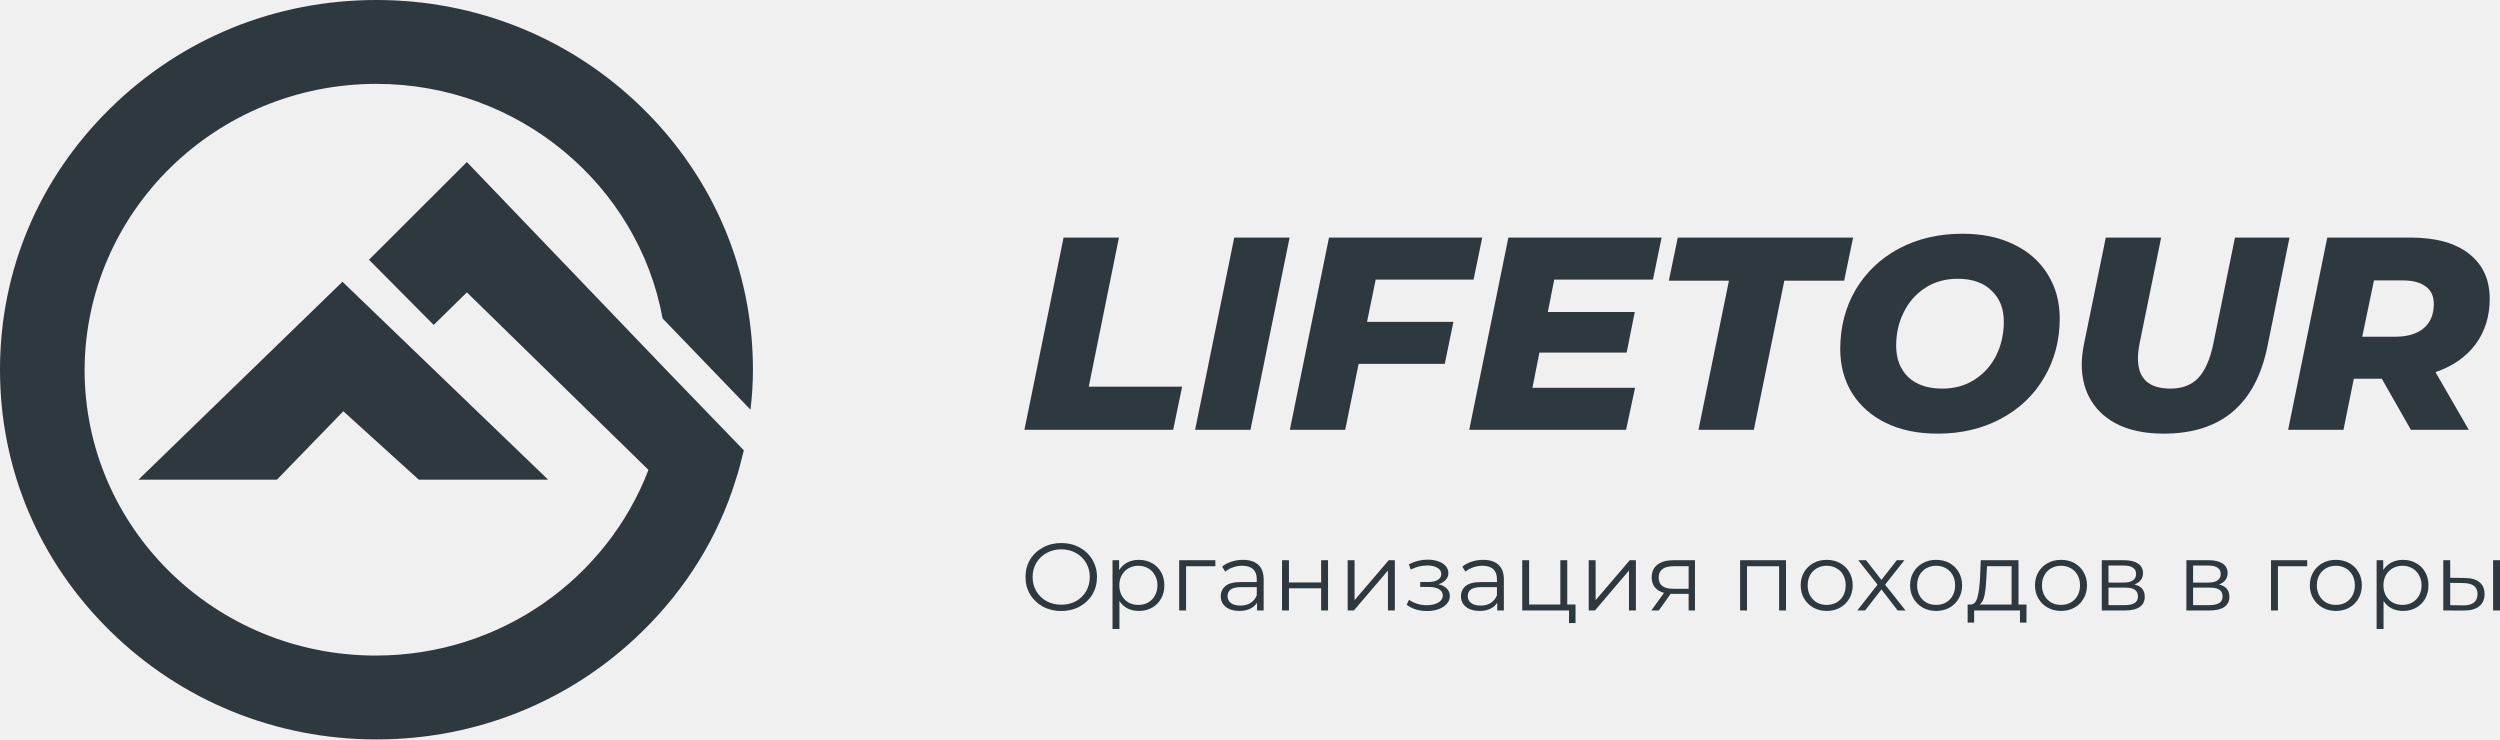
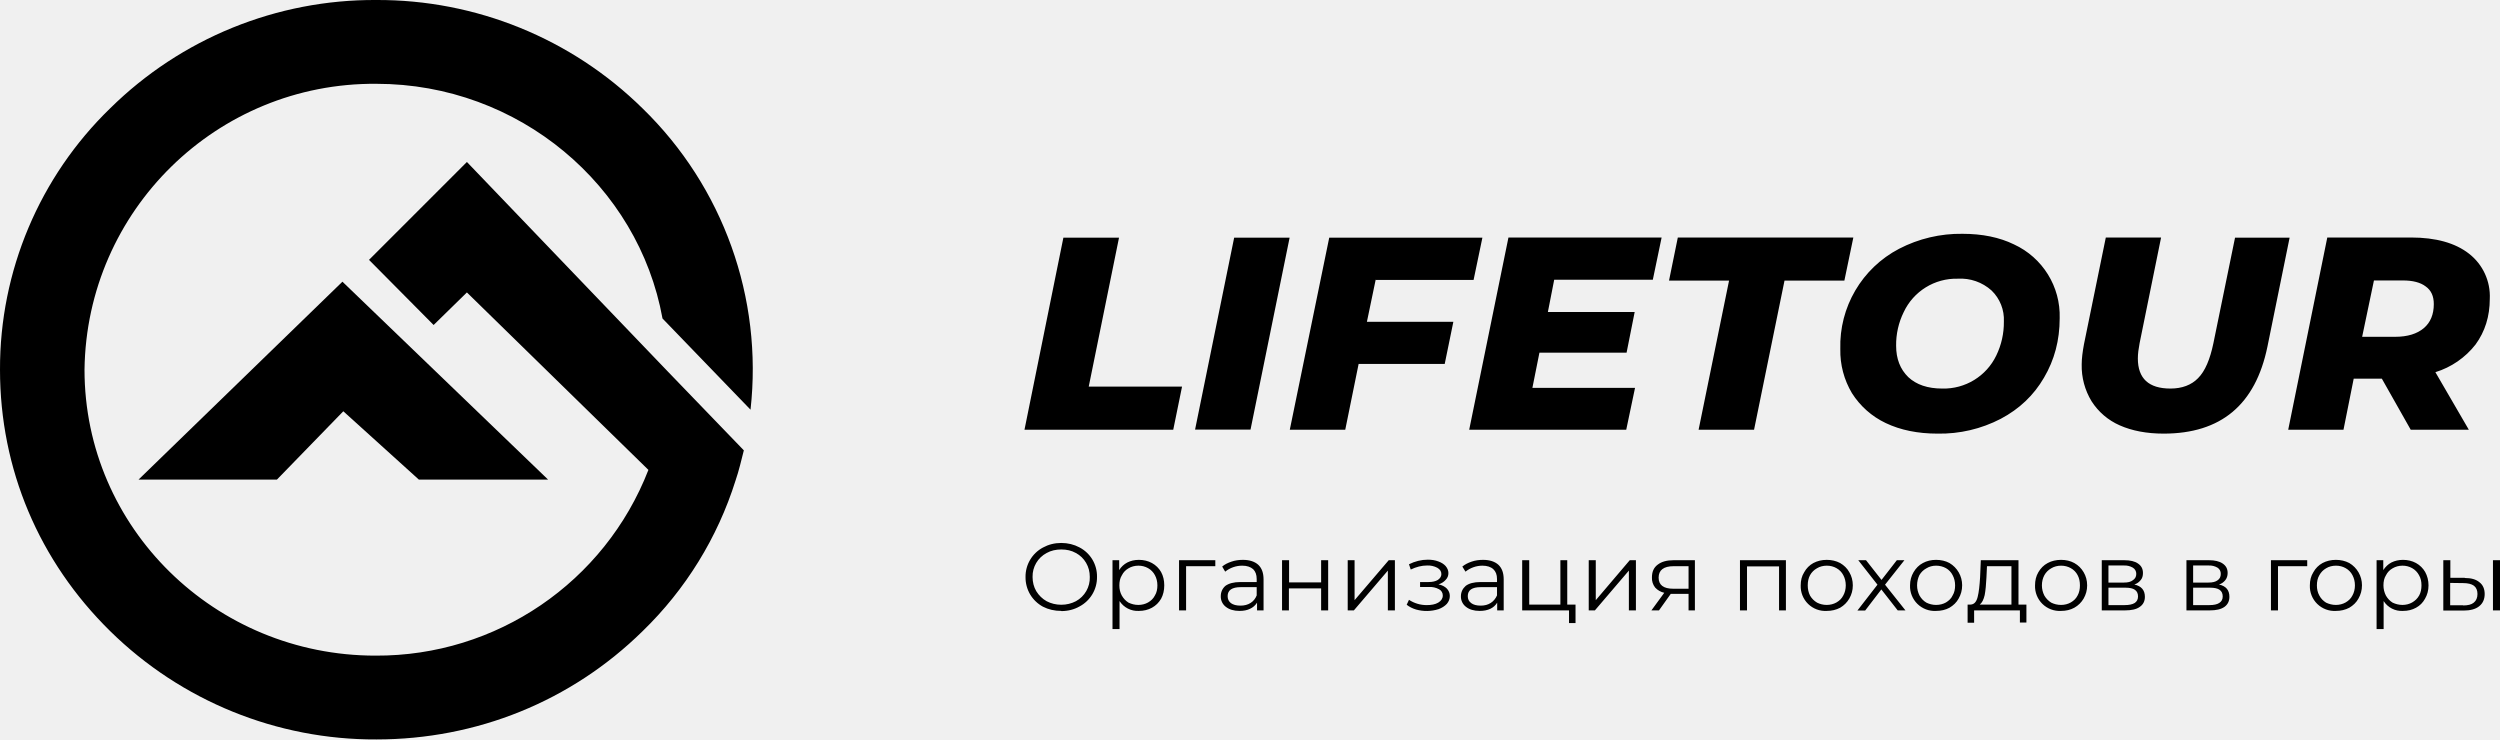
- <svg xmlns="http://www.w3.org/2000/svg" width="142" height="42" viewBox="0 0 142 42" fill="none">
-   <g clip-path="url(#clip0_131_2520)">
-     <path d="M15.731 27.244L19.5 23.359L23.786 27.244H31.133L19.452 16.004L7.866 27.244H15.731Z" fill="#2D383F" />
-     <path d="M26.518 9.205L20.96 14.755L24.634 18.456L26.518 16.606L36.833 26.689C34.478 32.841 28.449 37.236 21.337 37.236C12.199 37.236 4.804 29.974 4.804 21C4.851 12.026 12.246 4.764 21.384 4.764C29.485 4.764 36.268 10.546 37.634 18.086L42.626 23.267C42.72 22.526 42.767 21.74 42.767 21C42.767 15.403 40.554 10.13 36.503 6.152C32.453 2.174 27.083 0 21.384 0C15.637 0 10.315 2.174 6.264 6.152C2.214 10.13 0 15.357 0 21C0 26.643 2.214 31.87 6.264 35.848C10.315 39.826 15.685 42 21.384 42C27.083 42 32.453 39.826 36.503 35.848C38.999 33.397 40.789 30.482 41.778 27.291C41.967 26.736 42.108 26.134 42.249 25.579L37.916 21.093L26.518 9.205Z" fill="#2D383F" />
-     <path d="M60.411 13.495H63.556L61.841 21.963H67.145L66.637 24.412H58.188L60.411 13.495Z" fill="#2D383F" />
-     <path d="M70.105 13.495H73.249L71.026 24.412H67.882L70.105 13.495Z" fill="#2D383F" />
-     <path d="M78.139 15.881L77.647 18.283H82.554L82.062 20.669H77.17L76.408 24.412H73.263L75.487 13.495H84.19L83.698 15.881H78.139Z" fill="#2D383F" />
-     <path d="M88.281 15.881L87.916 17.721H92.855L92.394 20.029H87.439L87.042 22.026H92.871L92.362 24.412H83.453L85.676 13.495H94.379L93.887 15.881H88.281Z" fill="#2D383F" />
-     <path d="M98.205 15.943H94.79L95.299 13.495H105.256L104.748 15.943H101.35L99.618 24.412H96.474L98.205 15.943Z" fill="#2D383F" />
-     <path d="M110.053 24.631C108.93 24.631 107.951 24.428 107.115 24.022C106.289 23.617 105.648 23.05 105.193 22.322C104.748 21.594 104.526 20.762 104.526 19.827C104.526 18.579 104.817 17.456 105.399 16.458C105.992 15.46 106.813 14.68 107.861 14.118C108.92 13.557 110.122 13.276 111.466 13.276C112.588 13.276 113.563 13.479 114.388 13.884C115.225 14.29 115.865 14.857 116.31 15.584C116.765 16.312 116.993 17.144 116.993 18.08C116.993 19.328 116.697 20.451 116.104 21.449C115.521 22.447 114.701 23.227 113.642 23.788C112.594 24.35 111.397 24.631 110.053 24.631ZM110.323 22.073C111.021 22.073 111.636 21.901 112.165 21.558C112.694 21.215 113.102 20.757 113.388 20.185C113.674 19.603 113.817 18.964 113.817 18.267C113.817 17.529 113.584 16.941 113.118 16.505C112.663 16.058 112.022 15.834 111.196 15.834C110.497 15.834 109.883 16.006 109.354 16.349C108.825 16.692 108.417 17.154 108.131 17.737C107.845 18.309 107.702 18.943 107.702 19.64C107.702 20.378 107.93 20.971 108.385 21.418C108.851 21.854 109.497 22.073 110.323 22.073Z" fill="#2D383F" />
-     <path d="M122.896 24.631C121.933 24.631 121.102 24.474 120.403 24.163C119.704 23.84 119.169 23.383 118.799 22.79C118.428 22.197 118.243 21.501 118.243 20.7C118.243 20.367 118.285 19.983 118.37 19.546L119.609 13.495H122.753L121.53 19.499C121.467 19.811 121.435 20.097 121.435 20.357C121.435 21.501 122.049 22.073 123.277 22.073C123.944 22.073 124.469 21.875 124.85 21.48C125.241 21.074 125.533 20.414 125.723 19.499L126.946 13.495H130.043L128.788 19.686C128.111 22.982 126.147 24.631 122.896 24.631Z" fill="#2D383F" />
-     <path d="M141.416 16.973C141.416 17.971 141.146 18.834 140.606 19.562C140.066 20.279 139.309 20.804 138.335 21.137L140.225 24.412H136.938L135.286 21.511H133.698L133.11 24.412H129.966L132.189 13.495H136.938C138.357 13.495 139.458 13.801 140.241 14.415C141.025 15.028 141.416 15.881 141.416 16.973ZM138.24 17.269C138.24 16.822 138.087 16.489 137.779 16.271C137.472 16.042 137.044 15.928 136.493 15.928H134.841L134.174 19.125H136.048C136.747 19.125 137.287 18.964 137.668 18.641C138.049 18.319 138.24 17.861 138.24 17.269Z" fill="#2D383F" />
-     <path d="M60.282 34.706C59.899 34.706 59.551 34.623 59.238 34.457C58.928 34.287 58.685 34.055 58.508 33.762C58.335 33.469 58.249 33.14 58.249 32.775C58.249 32.41 58.335 32.081 58.508 31.788C58.685 31.495 58.928 31.265 59.238 31.099C59.551 30.929 59.899 30.844 60.282 30.844C60.665 30.844 61.009 30.927 61.315 31.093C61.624 31.26 61.867 31.491 62.044 31.788C62.221 32.081 62.309 32.41 62.309 32.775C62.309 33.14 62.221 33.471 62.044 33.768C61.867 34.061 61.624 34.29 61.315 34.457C61.009 34.623 60.665 34.706 60.282 34.706ZM60.282 34.348C60.587 34.348 60.864 34.281 61.11 34.148C61.357 34.01 61.55 33.822 61.69 33.583C61.83 33.341 61.9 33.072 61.9 32.775C61.9 32.478 61.83 32.211 61.69 31.972C61.55 31.73 61.357 31.542 61.11 31.408C60.864 31.27 60.587 31.202 60.282 31.202C59.976 31.202 59.698 31.27 59.447 31.408C59.201 31.542 59.006 31.73 58.862 31.972C58.722 32.211 58.652 32.478 58.652 32.775C58.652 33.072 58.722 33.341 58.862 33.583C59.006 33.822 59.201 34.01 59.447 34.148C59.698 34.281 59.976 34.348 60.282 34.348Z" fill="#2D383F" />
-     <path d="M64.688 31.799C64.96 31.799 65.207 31.86 65.428 31.983C65.649 32.102 65.822 32.272 65.947 32.493C66.072 32.714 66.135 32.965 66.135 33.247C66.135 33.533 66.072 33.786 65.947 34.007C65.822 34.227 65.649 34.399 65.428 34.522C65.21 34.641 64.964 34.701 64.688 34.701C64.452 34.701 64.238 34.654 64.047 34.56C63.859 34.462 63.704 34.321 63.583 34.137V35.726H63.191V31.82H63.566V32.384C63.684 32.196 63.839 32.052 64.03 31.95C64.225 31.849 64.445 31.799 64.688 31.799ZM64.66 34.359C64.862 34.359 65.047 34.314 65.212 34.224C65.378 34.129 65.507 33.997 65.599 33.827C65.695 33.657 65.743 33.464 65.743 33.247C65.743 33.03 65.695 32.838 65.599 32.672C65.507 32.502 65.378 32.37 65.212 32.276C65.047 32.182 64.862 32.135 64.66 32.135C64.454 32.135 64.268 32.182 64.102 32.276C63.94 32.37 63.811 32.502 63.715 32.672C63.623 32.838 63.577 33.03 63.577 33.247C63.577 33.464 63.623 33.657 63.715 33.827C63.811 33.997 63.94 34.129 64.102 34.224C64.268 34.314 64.454 34.359 64.66 34.359Z" fill="#2D383F" />
-     <path d="M69.032 32.162H67.37V34.674H66.978V31.82H69.032V32.162Z" fill="#2D383F" />
-     <path d="M70.599 31.799C70.978 31.799 71.269 31.892 71.472 32.081C71.674 32.265 71.776 32.54 71.776 32.905V34.674H71.4V34.229C71.312 34.377 71.181 34.493 71.008 34.576C70.839 34.659 70.636 34.701 70.4 34.701C70.076 34.701 69.819 34.625 69.627 34.473C69.436 34.321 69.34 34.12 69.34 33.871C69.34 33.629 69.428 33.433 69.605 33.285C69.785 33.137 70.071 33.062 70.461 33.062H71.384V32.889C71.384 32.643 71.314 32.457 71.174 32.33C71.034 32.2 70.829 32.135 70.561 32.135C70.376 32.135 70.2 32.166 70.03 32.227C69.861 32.285 69.715 32.366 69.594 32.471L69.417 32.184C69.564 32.061 69.741 31.967 69.947 31.902C70.154 31.833 70.371 31.799 70.599 31.799ZM70.461 34.397C70.682 34.397 70.872 34.348 71.03 34.251C71.188 34.149 71.306 34.005 71.384 33.817V33.35H70.472C69.975 33.35 69.726 33.52 69.726 33.86C69.726 34.026 69.791 34.158 69.92 34.256C70.049 34.35 70.229 34.397 70.461 34.397Z" fill="#2D383F" />
-     <path d="M72.82 31.82H73.212V33.084H75.041V31.82H75.433V34.674H75.041V33.415H73.212V34.674H72.82V31.82Z" fill="#2D383F" />
-     <path d="M76.548 31.82H76.94V34.088L78.879 31.82H79.227V34.674H78.835V32.406L76.901 34.674H76.548V31.82Z" fill="#2D383F" />
-     <path d="M81.706 33.187C81.912 33.234 82.07 33.316 82.181 33.431C82.295 33.547 82.352 33.688 82.352 33.855C82.352 34.021 82.293 34.169 82.175 34.299C82.061 34.43 81.904 34.531 81.706 34.603C81.507 34.672 81.288 34.706 81.048 34.706C80.838 34.706 80.632 34.677 80.43 34.62C80.227 34.558 80.05 34.469 79.899 34.354L80.032 34.066C80.164 34.164 80.319 34.24 80.496 34.294C80.673 34.348 80.851 34.375 81.032 34.375C81.3 34.375 81.52 34.327 81.689 34.229C81.862 34.128 81.949 33.992 81.949 33.822C81.949 33.67 81.879 33.553 81.739 33.469C81.599 33.383 81.407 33.339 81.164 33.339H80.667V33.057H81.142C81.359 33.057 81.534 33.017 81.667 32.938C81.799 32.855 81.866 32.744 81.866 32.607C81.866 32.455 81.79 32.336 81.639 32.249C81.492 32.162 81.299 32.119 81.059 32.119C80.746 32.119 80.437 32.196 80.131 32.352L80.021 32.053C80.367 31.876 80.726 31.788 81.098 31.788C81.319 31.788 81.518 31.82 81.695 31.885C81.875 31.947 82.015 32.035 82.114 32.151C82.217 32.267 82.269 32.401 82.269 32.553C82.269 32.697 82.217 32.826 82.114 32.938C82.015 33.05 81.879 33.133 81.706 33.187Z" fill="#2D383F" />
-     <path d="M84.242 31.799C84.621 31.799 84.912 31.892 85.115 32.081C85.317 32.265 85.419 32.54 85.419 32.905V34.674H85.043V34.229C84.955 34.377 84.824 34.493 84.651 34.576C84.481 34.659 84.279 34.701 84.043 34.701C83.719 34.701 83.461 34.625 83.27 34.473C83.078 34.321 82.983 34.12 82.983 33.871C82.983 33.629 83.071 33.433 83.248 33.285C83.428 33.137 83.714 33.062 84.104 33.062H85.026V32.889C85.026 32.643 84.957 32.457 84.817 32.33C84.677 32.2 84.472 32.135 84.203 32.135C84.019 32.135 83.843 32.166 83.673 32.227C83.504 32.285 83.358 32.366 83.237 32.471L83.06 32.184C83.207 32.061 83.384 31.967 83.59 31.902C83.796 31.833 84.014 31.799 84.242 31.799ZM84.104 34.397C84.325 34.397 84.515 34.348 84.673 34.251C84.831 34.149 84.949 34.005 85.026 33.817V33.35H84.115C83.618 33.35 83.369 33.52 83.369 33.86C83.369 34.026 83.434 34.158 83.563 34.256C83.692 34.35 83.872 34.397 84.104 34.397Z" fill="#2D383F" />
-     <path d="M89.49 34.337V35.39H89.12V34.674H86.463V31.82H86.855V34.337H88.628V31.82H89.02V34.337H89.49Z" fill="#2D383F" />
-     <path d="M90.239 31.82H90.631V34.088L92.57 31.82H92.918V34.674H92.526V32.406L90.593 34.674H90.239V31.82Z" fill="#2D383F" />
-     <path d="M96.274 31.82V34.674H95.915V33.73H94.893L94.219 34.674H93.794L94.517 33.675C94.293 33.614 94.12 33.509 93.998 33.361C93.876 33.213 93.816 33.025 93.816 32.797C93.816 32.478 93.926 32.236 94.147 32.07C94.368 31.903 94.67 31.82 95.053 31.82H96.274ZM94.213 32.808C94.213 33.231 94.488 33.442 95.037 33.442H95.915V32.162H95.064C94.497 32.162 94.213 32.377 94.213 32.808Z" fill="#2D383F" />
-     <path d="M101.445 31.82V34.674H101.053V32.162H99.23V34.674H98.838V31.82H101.445Z" fill="#2D383F" />
-     <path d="M103.759 34.701C103.479 34.701 103.227 34.639 103.002 34.516C102.778 34.39 102.601 34.216 102.472 33.996C102.343 33.775 102.279 33.526 102.279 33.247C102.279 32.968 102.343 32.719 102.472 32.498C102.601 32.278 102.778 32.106 103.002 31.983C103.227 31.86 103.479 31.799 103.759 31.799C104.039 31.799 104.291 31.86 104.516 31.983C104.74 32.106 104.915 32.278 105.041 32.498C105.169 32.719 105.234 32.968 105.234 33.247C105.234 33.526 105.169 33.775 105.041 33.996C104.915 34.216 104.74 34.39 104.516 34.516C104.291 34.639 104.039 34.701 103.759 34.701ZM103.759 34.359C103.965 34.359 104.149 34.314 104.311 34.224C104.477 34.129 104.606 33.997 104.698 33.827C104.79 33.657 104.836 33.464 104.836 33.247C104.836 33.03 104.79 32.837 104.698 32.666C104.606 32.496 104.477 32.366 104.311 32.276C104.149 32.182 103.965 32.135 103.759 32.135C103.553 32.135 103.367 32.182 103.201 32.276C103.039 32.366 102.91 32.496 102.814 32.666C102.722 32.837 102.676 33.03 102.676 33.247C102.676 33.464 102.722 33.657 102.814 33.827C102.91 33.997 103.039 34.129 103.201 34.224C103.367 34.314 103.553 34.359 103.759 34.359Z" fill="#2D383F" />
-     <path d="M107.787 34.674L106.865 33.48L105.936 34.674H105.495L106.644 33.209L105.55 31.82H105.992L106.865 32.938L107.737 31.82H108.168L107.074 33.209L108.234 34.674H107.787Z" fill="#2D383F" />
-     <path d="M109.974 34.701C109.694 34.701 109.441 34.639 109.217 34.516C108.992 34.39 108.815 34.216 108.686 33.996C108.558 33.775 108.493 33.526 108.493 33.247C108.493 32.968 108.558 32.719 108.686 32.498C108.815 32.278 108.992 32.106 109.217 31.983C109.441 31.86 109.694 31.799 109.974 31.799C110.253 31.799 110.506 31.86 110.73 31.983C110.955 32.106 111.13 32.278 111.255 32.498C111.384 32.719 111.448 32.968 111.448 33.247C111.448 33.526 111.384 33.775 111.255 33.996C111.13 34.216 110.955 34.39 110.73 34.516C110.506 34.639 110.253 34.701 109.974 34.701ZM109.974 34.359C110.18 34.359 110.364 34.314 110.526 34.224C110.692 34.129 110.821 33.997 110.913 33.827C111.005 33.657 111.051 33.464 111.051 33.247C111.051 33.03 111.005 32.837 110.913 32.666C110.821 32.496 110.692 32.366 110.526 32.276C110.364 32.182 110.18 32.135 109.974 32.135C109.767 32.135 109.581 32.182 109.416 32.276C109.254 32.366 109.125 32.496 109.029 32.666C108.937 32.837 108.891 33.03 108.891 33.247C108.891 33.464 108.937 33.657 109.029 33.827C109.125 33.997 109.254 34.129 109.416 34.224C109.581 34.314 109.767 34.359 109.974 34.359Z" fill="#2D383F" />
-     <path d="M115.104 34.337V35.363H114.734V34.674H112.132V35.363H111.762V34.337H111.928C112.123 34.327 112.256 34.185 112.326 33.914C112.396 33.643 112.444 33.263 112.469 32.775L112.508 31.82H114.651V34.337H115.104ZM112.828 32.797C112.81 33.202 112.775 33.536 112.723 33.8C112.672 34.061 112.58 34.24 112.447 34.337H114.259V32.162H112.862L112.828 32.797Z" fill="#2D383F" />
-     <path d="M117.067 34.701C116.788 34.701 116.535 34.639 116.311 34.516C116.086 34.39 115.909 34.216 115.78 33.996C115.651 33.775 115.587 33.526 115.587 33.247C115.587 32.968 115.651 32.719 115.78 32.498C115.909 32.278 116.086 32.106 116.311 31.983C116.535 31.86 116.788 31.799 117.067 31.799C117.347 31.799 117.6 31.86 117.824 31.983C118.049 32.106 118.224 32.278 118.349 32.498C118.478 32.719 118.542 32.968 118.542 33.247C118.542 33.526 118.478 33.775 118.349 33.996C118.224 34.216 118.049 34.39 117.824 34.516C117.6 34.639 117.347 34.701 117.067 34.701ZM117.067 34.359C117.274 34.359 117.458 34.314 117.62 34.224C117.786 34.129 117.914 33.997 118.006 33.827C118.099 33.657 118.145 33.464 118.145 33.247C118.145 33.03 118.099 32.837 118.006 32.666C117.914 32.496 117.786 32.366 117.62 32.276C117.458 32.182 117.274 32.135 117.067 32.135C116.861 32.135 116.675 32.182 116.509 32.276C116.347 32.366 116.219 32.496 116.123 32.666C116.031 32.837 115.985 33.03 115.985 33.247C115.985 33.464 116.031 33.657 116.123 33.827C116.219 33.997 116.347 34.129 116.509 34.224C116.675 34.314 116.861 34.359 117.067 34.359Z" fill="#2D383F" />
-     <path d="M121.231 33.198C121.625 33.289 121.822 33.522 121.822 33.898C121.822 34.148 121.728 34.339 121.54 34.473C121.353 34.607 121.073 34.674 120.701 34.674H119.381V31.82H120.662C120.994 31.82 121.253 31.884 121.441 32.01C121.629 32.137 121.723 32.318 121.723 32.553C121.723 32.708 121.679 32.842 121.59 32.954C121.505 33.062 121.386 33.144 121.231 33.198ZM119.762 33.09H120.635C120.859 33.09 121.03 33.048 121.148 32.965C121.27 32.882 121.331 32.761 121.331 32.601C121.331 32.442 121.27 32.323 121.148 32.243C121.03 32.164 120.859 32.124 120.635 32.124H119.762V33.09ZM120.684 34.37C120.935 34.37 121.122 34.33 121.248 34.251C121.373 34.171 121.436 34.046 121.436 33.876C121.436 33.706 121.378 33.581 121.264 33.502C121.15 33.419 120.97 33.377 120.723 33.377H119.762V34.37H120.684Z" fill="#2D383F" />
-     <path d="M126.038 33.198C126.432 33.289 126.629 33.522 126.629 33.898C126.629 34.148 126.535 34.339 126.347 34.473C126.159 34.607 125.879 34.674 125.507 34.674H124.187V31.82H125.469C125.8 31.82 126.06 31.884 126.248 32.01C126.435 32.137 126.529 32.318 126.529 32.553C126.529 32.708 126.485 32.842 126.397 32.954C126.312 33.062 126.192 33.144 126.038 33.198ZM124.568 33.09H125.441C125.666 33.09 125.837 33.048 125.955 32.965C126.076 32.882 126.137 32.761 126.137 32.601C126.137 32.442 126.076 32.323 125.955 32.243C125.837 32.164 125.666 32.124 125.441 32.124H124.568V33.09ZM125.491 34.37C125.741 34.37 125.929 34.33 126.054 34.251C126.179 34.171 126.242 34.046 126.242 33.876C126.242 33.706 126.185 33.581 126.071 33.502C125.957 33.419 125.776 33.377 125.529 33.377H124.568V34.37H125.491Z" fill="#2D383F" />
-     <path d="M131.049 32.162H129.386V34.674H128.994V31.82H131.049V32.162Z" fill="#2D383F" />
-     <path d="M132.679 34.701C132.399 34.701 132.147 34.639 131.923 34.516C131.698 34.39 131.521 34.216 131.392 33.996C131.263 33.775 131.199 33.526 131.199 33.247C131.199 32.968 131.263 32.719 131.392 32.498C131.521 32.278 131.698 32.106 131.923 31.983C132.147 31.86 132.399 31.799 132.679 31.799C132.959 31.799 133.211 31.86 133.436 31.983C133.661 32.106 133.836 32.278 133.961 32.498C134.09 32.719 134.154 32.968 134.154 33.247C134.154 33.526 134.09 33.775 133.961 33.996C133.836 34.216 133.661 34.39 133.436 34.516C133.211 34.639 132.959 34.701 132.679 34.701ZM132.679 34.359C132.886 34.359 133.07 34.314 133.232 34.224C133.397 34.129 133.526 33.997 133.618 33.827C133.71 33.657 133.757 33.464 133.757 33.247C133.757 33.03 133.71 32.837 133.618 32.666C133.526 32.496 133.397 32.366 133.232 32.276C133.07 32.182 132.886 32.135 132.679 32.135C132.473 32.135 132.287 32.182 132.121 32.276C131.959 32.366 131.83 32.496 131.735 32.666C131.643 32.837 131.597 33.03 131.597 33.247C131.597 33.464 131.643 33.657 131.735 33.827C131.83 33.997 131.959 34.129 132.121 34.224C132.287 34.314 132.473 34.359 132.679 34.359Z" fill="#2D383F" />
-     <path d="M136.49 31.799C136.762 31.799 137.009 31.86 137.23 31.983C137.451 32.102 137.624 32.272 137.749 32.493C137.874 32.714 137.937 32.965 137.937 33.247C137.937 33.533 137.874 33.786 137.749 34.007C137.624 34.227 137.451 34.399 137.23 34.522C137.012 34.641 136.766 34.701 136.49 34.701C136.254 34.701 136.04 34.654 135.849 34.56C135.661 34.462 135.506 34.321 135.385 34.137V35.726H134.992V31.82H135.368V32.384C135.486 32.196 135.641 32.052 135.832 31.95C136.027 31.849 136.246 31.799 136.49 31.799ZM136.462 34.359C136.664 34.359 136.849 34.314 137.014 34.224C137.18 34.129 137.309 33.997 137.401 33.827C137.497 33.657 137.545 33.464 137.545 33.247C137.545 33.03 137.497 32.838 137.401 32.672C137.309 32.502 137.18 32.37 137.014 32.276C136.849 32.182 136.664 32.135 136.462 32.135C136.256 32.135 136.07 32.182 135.904 32.276C135.742 32.37 135.613 32.502 135.517 32.672C135.425 32.838 135.379 33.03 135.379 33.247C135.379 33.464 135.425 33.657 135.517 33.827C135.613 33.997 135.742 34.129 135.904 34.224C136.07 34.314 136.256 34.359 136.462 34.359Z" fill="#2D383F" />
-     <path d="M140 32.829C140.365 32.833 140.643 32.912 140.834 33.068C141.026 33.224 141.122 33.448 141.122 33.741C141.122 34.044 141.019 34.278 140.812 34.44C140.606 34.603 140.311 34.683 139.928 34.679L138.779 34.674V31.82H139.172V32.818L140 32.829ZM141.608 31.82H142V34.674H141.608V31.82ZM139.906 34.386C140.175 34.39 140.378 34.337 140.514 34.229C140.654 34.117 140.724 33.954 140.724 33.741C140.724 33.531 140.656 33.375 140.52 33.274C140.383 33.173 140.179 33.12 139.906 33.117L139.172 33.106V34.375L139.906 34.386Z" fill="#2D383F" />
-   </g>
-   <defs>
-     <clipPath id="clip0_131_2520">
-       <rect width="142" height="42" fill="white" />
-     </clipPath>
-   </defs>
+ <svg xmlns="http://www.w3.org/2000/svg" width="142" height="42" fill="none">
+   <path fill="currentColor" d="m15.73 27.24 3.77-3.88 4.29 3.88h7.34L19.45 16 7.87 27.24h7.86Z" />
+   <path fill="currentColor" d="m26.52 9.2-5.56 5.56 3.67 3.7 1.89-1.85 10.31 10.08a16.54 16.54 0 0 1-15.5 10.55C12.2 37.24 4.8 29.97 4.8 21A16.45 16.45 0 0 1 21.38 4.76c8.1 0 14.89 5.79 16.25 13.33l5 5.18A20.67 20.67 0 0 0 36.5 6.16 21.43 21.43 0 0 0 21.37 0 21.35 21.35 0 0 0 6.26 6.15 20.59 20.59 0 0 0 0 21c0 5.64 2.21 10.87 6.26 14.85A21.43 21.43 0 0 0 21.38 42c5.7 0 11.07-2.17 15.12-6.15a20.46 20.46 0 0 0 5.28-8.56c.19-.55.33-1.16.47-1.71l-4.33-4.49L26.52 9.2ZM60.41 13.5h3.15l-1.72 8.46h5.3l-.5 2.45h-8.45L60.4 13.5ZM70.1 13.5h3.15L71.03 24.4h-3.15L70.1 13.5ZM78.14 15.88l-.5 2.4h4.91l-.49 2.39h-4.89l-.76 3.74h-3.15L75.5 13.5h8.7l-.5 2.4h-5.55ZM88.28 15.88l-.36 1.84h4.93l-.46 2.31h-4.95l-.4 2h5.83l-.5 2.38h-8.92l2.23-10.92h8.7l-.5 2.4h-5.6ZM98.2 15.94H94.8l.5-2.45h9.97l-.51 2.45h-3.4l-1.73 8.47h-3.15l1.73-8.47ZM110.05 24.63c-1.12 0-2.1-.2-2.94-.6a4.6 4.6 0 0 1-1.92-1.7 4.69 4.69 0 0 1-.66-2.5 6.22 6.22 0 0 1 3.34-5.7 7.58 7.58 0 0 1 3.6-.85c1.12 0 2.1.2 2.92.6a4.47 4.47 0 0 1 2.6 4.2c0 1.25-.3 2.37-.89 3.37-.58 1-1.4 1.78-2.46 2.34a7.48 7.48 0 0 1-3.59.84Zm.27-2.56a3.31 3.31 0 0 0 3.07-1.88 4.3 4.3 0 0 0 .43-1.92 2.3 2.3 0 0 0-.7-1.77 2.63 2.63 0 0 0-1.92-.67 3.3 3.3 0 0 0-3.07 1.9 4.2 4.2 0 0 0-.43 1.91c0 .74.23 1.33.69 1.78.46.43 1.1.65 1.93.65ZM122.9 24.63c-.97 0-1.8-.16-2.5-.47a3.62 3.62 0 0 1-1.6-1.37 3.86 3.86 0 0 1-.56-2.09c0-.33.05-.72.13-1.15l1.24-6.06h3.14l-1.22 6c-.06.32-.1.6-.1.87 0 1.14.62 1.71 1.85 1.71.66 0 1.19-.2 1.57-.59.4-.4.68-1.07.87-1.98l1.23-6h3.1l-1.26 6.19c-.68 3.3-2.64 4.94-5.9 4.94ZM141.42 16.97c0 1-.27 1.86-.81 2.6a4.62 4.62 0 0 1-2.28 1.57l1.9 3.27h-3.3l-1.64-2.9h-1.6l-.58 2.9h-3.14l2.22-10.92h4.75c1.42 0 2.52.31 3.3.92a3.06 3.06 0 0 1 1.18 2.56Zm-3.18.3c0-.45-.15-.78-.46-1-.3-.23-.74-.34-1.29-.34h-1.65l-.67 3.2h1.88c.7 0 1.24-.17 1.62-.49.38-.32.57-.78.57-1.37ZM60.28 34.7c-.38 0-.73-.08-1.04-.24a1.9 1.9 0 0 1-.73-.7 1.9 1.9 0 0 1-.26-.98 1.87 1.87 0 0 1 .99-1.68c.31-.17.66-.26 1.04-.26s.73.09 1.03.25a1.85 1.85 0 0 1 1 1.68 1.87 1.87 0 0 1-1 1.68c-.3.17-.65.26-1.03.26Zm0-.35c.3 0 .58-.07.83-.2a1.51 1.51 0 0 0 .79-1.38c0-.3-.07-.56-.21-.8a1.46 1.46 0 0 0-.58-.56c-.25-.14-.52-.2-.83-.2-.3 0-.58.06-.83.2a1.5 1.5 0 0 0-.8 1.36c0 .3.07.57.21.81.15.24.34.43.59.57.25.13.53.2.83.2ZM64.69 31.8c.27 0 .52.06.74.18.22.12.4.3.52.51.12.22.18.47.18.76 0 .28-.06.54-.18.76-.13.22-.3.39-.52.51-.22.12-.47.18-.74.18a1.23 1.23 0 0 1-1.1-.56v1.59h-.4v-3.91h.38v.56c.11-.18.27-.33.46-.43.2-.1.41-.15.66-.15Zm-.03 2.56c.2 0 .39-.05.55-.14.17-.1.3-.22.39-.4.1-.16.14-.36.14-.57 0-.22-.05-.41-.14-.58a.99.99 0 0 0-.39-.4 1.1 1.1 0 0 0-.55-.14c-.2 0-.4.05-.56.15-.16.09-.29.22-.38.4-.1.16-.14.35-.14.57 0 .21.04.4.14.58.1.17.22.3.38.4.17.08.35.13.56.13ZM69.03 32.16h-1.66v2.51h-.4v-2.85h2.06v.34ZM70.6 31.8c.38 0 .67.1.87.28.2.19.3.46.3.83v1.76h-.37v-.44a.9.9 0 0 1-.4.35c-.16.08-.36.12-.6.12-.32 0-.58-.08-.77-.23a.73.73 0 0 1-.29-.6c0-.24.09-.44.26-.59.19-.14.47-.22.86-.22h.92v-.17c0-.25-.07-.43-.2-.56-.15-.13-.35-.2-.62-.2a1.54 1.54 0 0 0-.97.34l-.17-.29c.14-.12.32-.21.53-.28.2-.07.42-.1.65-.1Zm-.14 2.6c.22 0 .41-.05.57-.15.16-.1.28-.25.35-.43v-.47h-.9c-.5 0-.75.17-.75.51 0 .17.06.3.19.4.13.09.3.14.54.14ZM72.82 31.82h.4v1.26h1.82v-1.26h.4v2.85h-.4v-1.25h-1.83v1.25h-.39v-2.85ZM76.55 31.82h.39v2.27l1.94-2.27h.35v2.85h-.4v-2.26l-1.93 2.26h-.35v-2.85ZM81.7 33.19c.21.04.37.13.48.24.11.12.17.26.17.42 0 .17-.06.32-.17.45-.12.13-.28.23-.47.3a2.24 2.24 0 0 1-1.28.02c-.2-.06-.38-.15-.53-.27l.13-.28a1.82 1.82 0 0 0 1 .3c.27 0 .49-.04.66-.14.17-.1.26-.24.26-.4a.39.39 0 0 0-.21-.36 1.09 1.09 0 0 0-.58-.13h-.5v-.28h.48c.22 0 .4-.04.53-.12.13-.09.2-.2.2-.33 0-.16-.08-.27-.23-.36a1.13 1.13 0 0 0-.58-.13c-.31 0-.62.08-.93.23l-.1-.3c.34-.17.7-.26 1.07-.26.22 0 .42.03.6.1.17.06.31.15.41.26.1.12.16.25.16.4 0 .15-.05.28-.16.39-.1.11-.23.2-.4.25ZM84.24 31.8c.38 0 .67.1.87.28.2.19.3.46.3.83v1.76h-.37v-.44a.9.9 0 0 1-.39.35c-.17.08-.37.12-.6.12-.33 0-.59-.08-.78-.23a.73.73 0 0 1-.29-.6c0-.24.1-.44.27-.59.18-.14.46-.22.85-.22h.93v-.17c0-.25-.07-.43-.21-.56-.14-.13-.35-.2-.62-.2a1.54 1.54 0 0 0-.96.34l-.18-.29c.15-.12.32-.21.53-.28.2-.07.42-.1.65-.1Zm-.14 2.6c.23 0 .41-.05.57-.15.16-.1.28-.25.36-.43v-.47h-.92c-.5 0-.74.17-.74.51 0 .17.06.3.2.4.12.09.3.14.53.14ZM89.49 34.34v1.05h-.37v-.72h-2.66v-2.85h.4v2.52h1.77v-2.52h.39v2.52h.47ZM90.24 31.82h.4v2.27l1.93-2.27h.35v2.85h-.4v-2.26l-1.93 2.26h-.35v-2.85ZM96.27 31.82v2.85h-.36v-.94H94.9l-.67.94h-.43l.73-1a.98.98 0 0 1-.52-.3.86.86 0 0 1-.18-.57c0-.32.1-.56.33-.73.22-.17.52-.25.9-.25h1.22Zm-2.06.99c0 .42.28.63.83.63h.87v-1.28h-.85c-.56 0-.85.22-.85.65ZM101.44 31.82v2.85h-.39v-2.5h-1.82v2.5h-.4v-2.85h2.61ZM103.76 34.7a1.4 1.4 0 0 1-1.48-1.45c0-.28.06-.53.2-.75.12-.22.3-.4.52-.52.23-.12.48-.18.76-.18s.53.06.76.18c.22.13.4.3.52.52.13.22.2.47.2.75s-.07.52-.2.75c-.13.22-.3.39-.52.52-.23.12-.48.18-.76.18Zm0-.34c.2 0 .39-.05.55-.14.17-.1.3-.22.39-.4.09-.16.14-.36.14-.57 0-.22-.05-.41-.14-.58a.95.95 0 0 0-.39-.4c-.16-.09-.34-.14-.55-.14-.2 0-.4.05-.56.15a1 1 0 0 0-.39.39c-.09.17-.13.36-.13.58 0 .21.04.4.13.58.1.17.23.3.4.4.16.08.34.13.55.13ZM107.79 34.67l-.93-1.19-.92 1.2h-.44l1.14-1.47-1.09-1.39h.44l.88 1.12.87-1.12h.43l-1.1 1.39 1.16 1.46h-.44ZM109.97 34.7a1.4 1.4 0 0 1-1.48-1.45c0-.28.07-.53.2-.75.13-.22.3-.4.53-.52.22-.12.47-.18.75-.18s.54.06.76.18a1.46 1.46 0 0 1 .72 1.26c0 .29-.07.53-.2.76-.12.22-.3.39-.52.52-.22.12-.48.18-.76.18Zm0-.34c.21 0 .4-.05.56-.14.16-.1.3-.22.38-.4.1-.16.14-.36.14-.57 0-.22-.05-.41-.14-.58a.95.95 0 0 0-.38-.4c-.17-.09-.35-.14-.56-.14-.2 0-.39.05-.55.15a1 1 0 0 0-.4.39c-.08.17-.13.36-.13.58 0 .21.05.4.14.58.1.17.22.3.39.4.16.08.35.13.55.13ZM115.1 34.34v1.02h-.37v-.69h-2.6v.7h-.37v-1.03h.17c.2-.01.33-.15.4-.43.07-.27.11-.65.14-1.13l.04-.96h2.14v2.52h.45Zm-2.27-1.54c-.02.4-.05.74-.1 1-.06.26-.15.44-.28.54h1.8v-2.18h-1.39l-.03.64ZM117.07 34.7a1.4 1.4 0 0 1-1.48-1.45c0-.28.06-.53.19-.75.13-.22.3-.4.53-.52.22-.12.48-.18.76-.18s.53.06.75.18c.23.13.4.3.53.52.13.22.2.47.2.75s-.07.52-.2.75c-.13.22-.3.39-.53.52-.22.12-.47.18-.75.18Zm0-.34c.2 0 .39-.05.55-.14.17-.1.3-.22.39-.4.09-.16.13-.36.13-.57 0-.22-.04-.41-.13-.58a.95.95 0 0 0-.39-.4c-.16-.09-.35-.14-.55-.14-.2 0-.4.05-.56.15a1 1 0 0 0-.39.39c-.09.17-.14.36-.14.58 0 .21.05.4.14.58.1.17.23.3.39.4.16.08.35.13.56.13ZM121.23 33.2c.4.09.6.32.6.7 0 .25-.1.44-.29.57-.19.14-.47.2-.84.2h-1.32v-2.85h1.28c.33 0 .6.06.78.19.19.13.28.3.28.54 0 .16-.04.3-.13.4-.09.11-.2.2-.36.25Zm-1.47-.11h.88c.22 0 .39-.04.5-.13.13-.08.2-.2.2-.36a.4.4 0 0 0-.2-.36.92.92 0 0 0-.5-.12h-.88v.97Zm.92 1.28c.25 0 .44-.04.57-.12.12-.08.19-.2.19-.37 0-.17-.06-.3-.18-.38-.11-.08-.29-.12-.54-.12h-.96v.99h.92ZM126.04 33.2c.4.09.59.32.59.7 0 .25-.1.44-.28.57-.2.14-.47.2-.84.2h-1.32v-2.85h1.28c.33 0 .59.06.78.19.19.13.28.3.28.54 0 .16-.05.3-.13.4-.09.11-.2.2-.36.25Zm-1.47-.11h.87c.23 0 .4-.04.52-.13.12-.08.18-.2.18-.36a.4.4 0 0 0-.19-.36.92.92 0 0 0-.5-.12h-.88v.97Zm.92 1.28c.25 0 .44-.04.56-.12.13-.08.2-.2.2-.37 0-.17-.06-.3-.18-.38-.11-.08-.3-.12-.54-.12h-.96v.99h.92ZM131.05 32.16h-1.66v2.51h-.4v-2.85h2.06v.34ZM132.68 34.7a1.4 1.4 0 0 1-1.48-1.45c0-.28.06-.53.2-.75.12-.22.3-.4.52-.52.23-.12.48-.18.76-.18s.53.06.76.18a1.46 1.46 0 0 1 .72 1.26c0 .29-.07.53-.2.76-.12.22-.3.39-.52.52-.23.12-.48.18-.76.18Zm0-.34c.2 0 .39-.05.55-.14.17-.1.3-.22.39-.4.09-.16.14-.36.14-.57 0-.22-.05-.41-.14-.58a.95.95 0 0 0-.39-.4c-.16-.09-.34-.14-.55-.14-.2 0-.4.05-.56.15a.99.99 0 0 0-.38.39c-.1.17-.14.36-.14.58 0 .21.04.4.14.58.09.17.22.3.38.4.17.08.35.13.56.13ZM136.49 31.8c.27 0 .52.06.74.18.22.12.4.3.52.51.12.22.19.47.19.76 0 .28-.07.54-.2.76-.12.22-.29.39-.51.51-.22.12-.46.18-.74.18a1.22 1.22 0 0 1-1.1-.56v1.59h-.4v-3.91h.38v.56c.12-.18.27-.33.46-.43.2-.1.42-.15.66-.15Zm-.03 2.56c.2 0 .39-.05.55-.14.17-.1.3-.22.4-.4.09-.16.13-.36.13-.57 0-.22-.04-.41-.14-.58a.98.98 0 0 0-.39-.4 1.1 1.1 0 0 0-.55-.14c-.2 0-.39.05-.56.15-.16.09-.29.22-.38.4-.1.16-.14.35-.14.57 0 .21.05.4.14.58.1.17.22.3.38.4.17.08.36.13.56.13ZM140 32.83c.37 0 .64.08.83.24.2.15.3.38.3.67 0 .3-.11.54-.32.7-.2.16-.5.24-.88.24h-1.15v-2.86h.4v1h.82Zm1.6-1.01h.4v2.85h-.4v-2.85Zm-1.7 2.57c.28 0 .48-.05.61-.16.14-.11.21-.28.21-.49 0-.2-.06-.36-.2-.47-.14-.1-.34-.15-.61-.15l-.74-.01v1.27h.74Z" />
</svg>
